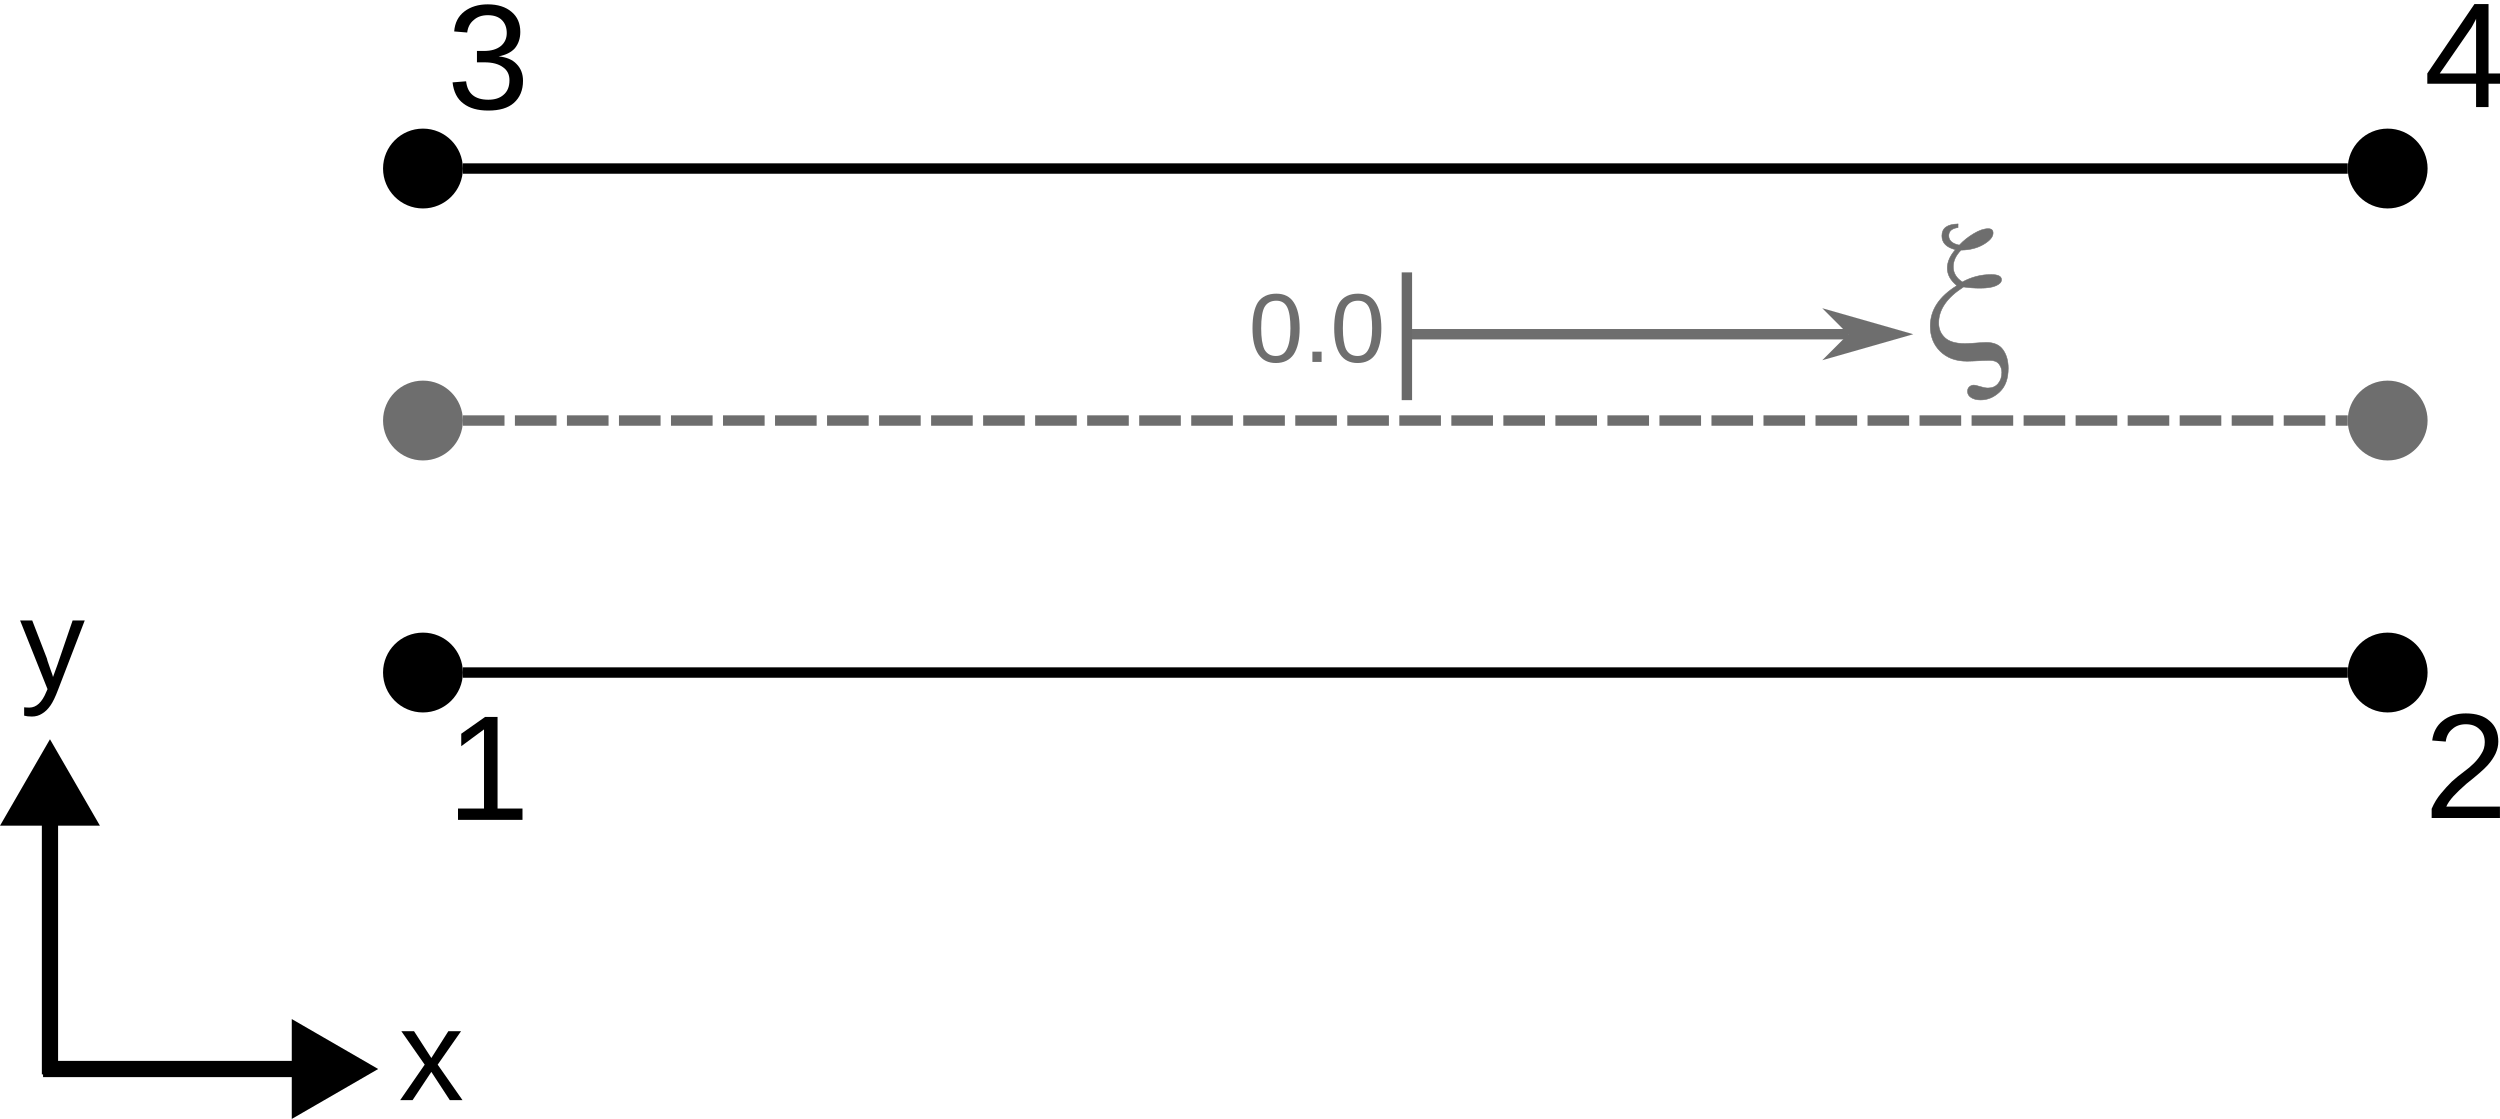
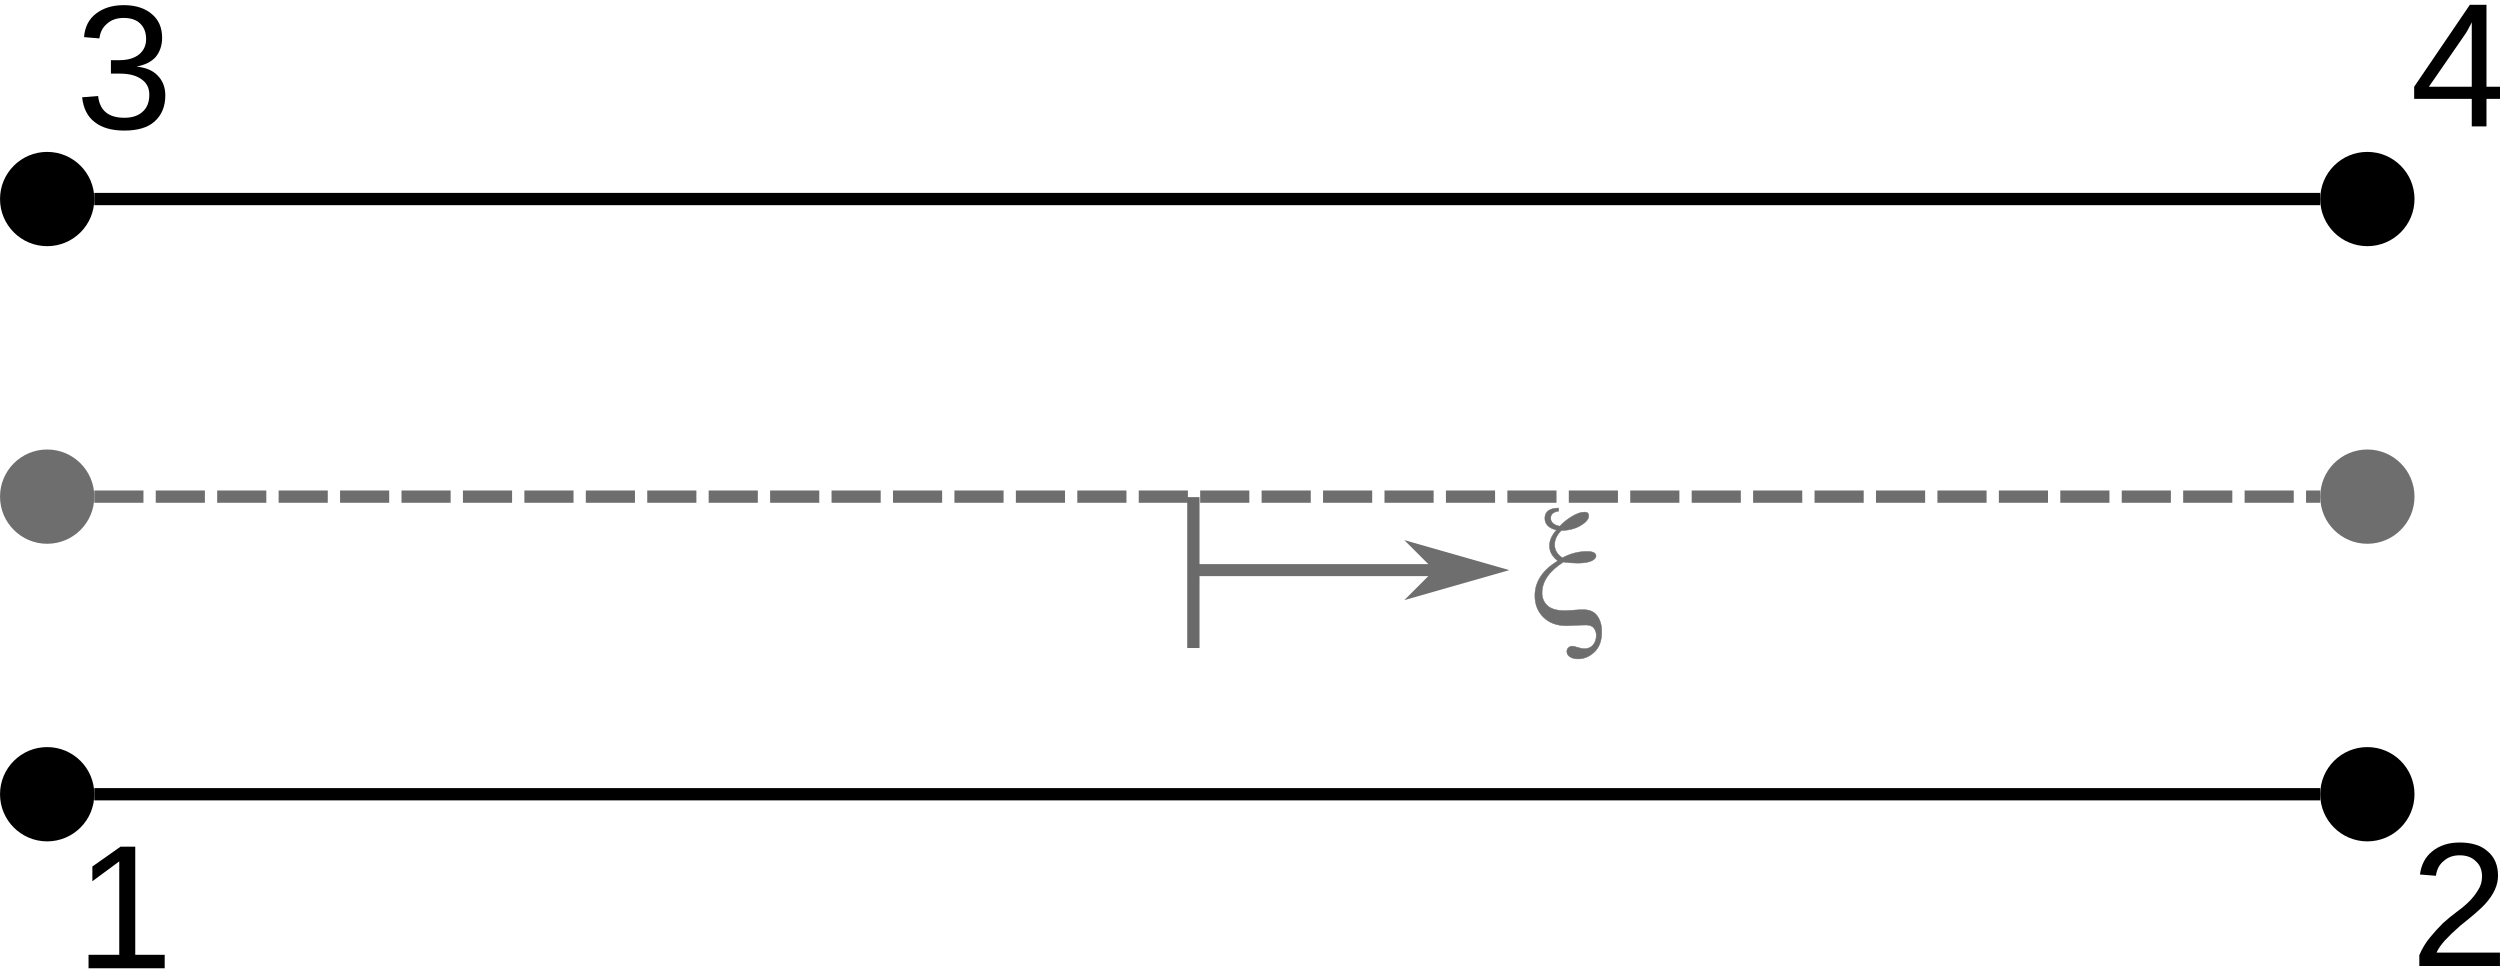
- <svg xmlns="http://www.w3.org/2000/svg" width="72.08mm" height="32.262mm" viewBox="0 0 72.081 32.263" version="1.1" id="svg1" xml:space="preserve">
+ <svg xmlns="http://www.w3.org/2000/svg" width="61.037mm" height="23.642mm" viewBox="0 0 61.038 23.642" version="1.1" id="svg1" xml:space="preserve">
  <defs id="defs1">
    <marker style="overflow:visible" id="DartArrow" refX="0" refY="0" orient="auto-start-reverse" markerWidth="1" markerHeight="1" viewBox="0 0 1 1" preserveAspectRatio="xMidYMid">
      <path style="fill:context-stroke;fill-rule:evenodd;stroke:none" d="M 0,0 5,-5 -12.5,0 5,5 Z" transform="scale(-0.5)" id="path6" />
    </marker>
-     <marker style="overflow:visible" id="Triangle-0" refX="2" refY="0" orient="auto-start-reverse" markerWidth="1" markerHeight="1" viewBox="0 0 1 1" preserveAspectRatio="xMidYMid" markerUnits="strokeWidth">
-       <path transform="scale(0.5)" style="fill:context-stroke;fill-rule:evenodd;stroke:context-stroke;stroke-width:1pt" d="M 5.77,0 -2.88,5 V -5 Z" id="path135-2" />
-     </marker>
-     <marker style="overflow:visible" id="Triangle-0-0" refX="2" refY="0" orient="auto-start-reverse" markerWidth="1" markerHeight="1" viewBox="0 0 1 1" preserveAspectRatio="xMidYMid" markerUnits="strokeWidth">
-       <path transform="scale(0.5)" style="fill:context-stroke;fill-rule:evenodd;stroke:context-stroke;stroke-width:1pt" d="M 5.77,0 -2.88,5 V -5 Z" id="path135-2-8" />
-     </marker>
  </defs>
-   <g id="layer1" transform="translate(-61.39723,-137.1247)">
+   <g id="layer1" transform="translate(-72.44044,-137.1247)">
    <g id="g5" transform="translate(2.02787,1.627906)">
      <ellipse style="fill:#000000;fill-opacity:1;stroke:#156082;stroke-width:0;stroke-dasharray:none" id="path1" cx="71.564" cy="154.888" rx="1.151" ry="1.151" />
      <ellipse style="fill:#000000;fill-opacity:1;stroke:#156082;stroke-width:0;stroke-dasharray:none" id="path1-9-3" cx="128.212" cy="154.888" rx="1.151" ry="1.151" />
      <text xml:space="preserve" style="font-size:4.312px;font-family:Arial;-inkscape-font-specification:'Arial, Normal';fill:#000000;fill-opacity:1;stroke:#6e6e6e;stroke-width:0;stroke-dasharray:none;stroke-dashoffset:0;stroke-opacity:1" x="72.246" y="159.139" id="text5">
        <tspan id="tspan5" style="stroke:#6e6e6e;stroke-width:0;stroke-dasharray:none;stroke-dashoffset:0;stroke-opacity:1" x="72.246" y="159.139">1</tspan>
      </text>
      <text xml:space="preserve" style="font-style:normal;font-variant:normal;font-weight:normal;font-stretch:normal;font-size:4.312px;font-family:Arial;-inkscape-font-specification:'Arial, Normal';font-variant-ligatures:normal;font-variant-caps:normal;font-variant-numeric:normal;font-variant-east-asian:normal;fill:#000000;fill-opacity:1;stroke:#6e6e6e;stroke-width:0;stroke-dasharray:none;stroke-dashoffset:0;stroke-opacity:1" x="129.261" y="159.084" id="text5-8-5">
        <tspan id="tspan7" x="129.261" y="159.084">2</tspan>
      </text>
    </g>
    <ellipse style="fill:#000000;fill-opacity:1;stroke:#156082;stroke-width:0;stroke-dasharray:none" id="path1-1" cx="73.592" cy="141.984" rx="1.151" ry="1.151" />
    <ellipse style="fill:#000000;fill-opacity:1;stroke:#156082;stroke-width:0;stroke-dasharray:none" id="path1-9-3-0" cx="130.24" cy="141.984" rx="1.151" ry="1.151" />
    <text xml:space="preserve" style="font-style:normal;font-variant:normal;font-weight:normal;font-stretch:normal;font-size:4.312px;font-family:Arial;-inkscape-font-specification:'Arial, Normal';font-variant-ligatures:normal;font-variant-caps:normal;font-variant-numeric:normal;font-variant-east-asian:normal;fill:#000000;fill-opacity:1;stroke:#6e6e6e;stroke-width:0;stroke-dasharray:none;stroke-dashoffset:0;stroke-opacity:1" x="74.274" y="140.266" id="text5-6">
      <tspan id="tspan9" x="74.274" y="140.266">3</tspan>
    </text>
    <text xml:space="preserve" style="font-style:normal;font-variant:normal;font-weight:normal;font-stretch:normal;font-size:4.312px;font-family:Arial;-inkscape-font-specification:'Arial, Normal';font-variant-ligatures:normal;font-variant-caps:normal;font-variant-numeric:normal;font-variant-east-asian:normal;fill:#000000;fill-opacity:1;stroke:#6e6e6e;stroke-width:0;stroke-dasharray:none;stroke-dashoffset:0;stroke-opacity:1" x="131.288" y="140.211" id="text5-8-5-9">
      <tspan id="tspan7-6" x="131.288" y="140.211">4</tspan>
    </text>
    <path style="fill:#6e6e6e;fill-opacity:1;stroke:#000000;stroke-width:0.3;stroke-dasharray:none;stroke-dashoffset:0;stroke-opacity:1" d="M 74.743,141.984 H 129.088" id="path9" />
    <text xml:space="preserve" style="font-size:4.312px;font-family:Arial;-inkscape-font-specification:'Arial, Normal';fill:#6e6e6e;stroke:#6e6e6e;stroke-width:0.3;stroke-opacity:1" x="102.324" y="138.744" id="text2">
      <tspan style="stroke-width:0.3" x="102.324" y="138.744" id="tspan3" />
    </text>
    <g id="mid_line">
      <ellipse style="fill:#6e6e6e;fill-opacity:1;stroke:#156082;stroke-width:0;stroke-dasharray:none" id="path1-1-8" cx="73.592" cy="149.25" rx="1.151" ry="1.151" />
      <ellipse style="fill:#6e6e6e;fill-opacity:1;stroke:#156082;stroke-width:0;stroke-dasharray:none" id="path1-9-3-0-2" cx="130.24" cy="149.25" rx="1.151" ry="1.151" />
      <path style="fill:#6e6e6e;fill-opacity:1;stroke:#6e6e6e;stroke-width:0.3;stroke-dasharray:1.2, 0.3;stroke-dashoffset:0;stroke-opacity:1" d="M 74.743,149.25 H 129.088" id="path5" />
      <path style="fill:#6e6e6e;fill-opacity:1;stroke:#000000;stroke-width:0.3;stroke-dasharray:none;stroke-dashoffset:0;stroke-opacity:1" d="M 74.743,156.516 H 129.088" id="path8" />
    </g>
-     <g id="g11" transform="translate(0,0.09043921)">
-       <path d="m 117.852,143.491 v 0.104 q -0.267,0.038 -0.267,0.234 0,0.213 0.305,0.273 0.174,-0.188 0.412,-0.33 0.237,-0.144 0.422,-0.144 0.139,0 0.139,0.125 0,0.166 -0.273,0.327 -0.273,0.161 -0.651,0.166 -0.224,0.226 -0.224,0.48 0,0.267 0.262,0.439 0.393,-0.215 0.829,-0.215 0.3,0 0.3,0.15 0,0.101 -0.158,0.172 -0.158,0.071 -0.455,0.071 -0.248,0 -0.482,-0.035 -0.717,0.458 -0.717,1.039 0,0.256 0.18,0.425 0.18,0.169 0.583,0.169 0.071,0 0.191,-0.008 0.313,-0.025 0.422,-0.025 0.33,0 0.48,0.213 0.15,0.213 0.15,0.532 0,0.447 -0.245,0.679 -0.245,0.234 -0.553,0.234 -0.164,0 -0.27,-0.068 -0.106,-0.065 -0.106,-0.18 0,-0.082 0.054,-0.131 0.057,-0.049 0.128,-0.049 0.049,0 0.139,0.03 0.169,0.054 0.27,0.054 0.185,0 0.292,-0.128 0.106,-0.128 0.106,-0.322 0,-0.136 -0.082,-0.243 -0.082,-0.104 -0.267,-0.104 -0.082,0 -0.196,0.005 -0.341,0.019 -0.455,0.019 -0.485,0 -0.774,-0.283 -0.289,-0.283 -0.289,-0.728 0,-0.698 0.769,-1.169 -0.278,-0.221 -0.278,-0.504 0,-0.267 0.234,-0.532 -0.39,-0.098 -0.39,-0.398 0,-0.335 0.466,-0.343 z" id="path1-2" style="fill:#6e6e6e;fill-opacity:1;stroke:#6e6e6e;stroke-width:0.015;stroke-opacity:1" />
-       <g id="g10" transform="translate(0.0452196,-0.678294)">
-         <path style="fill:#6e6e6e;stroke:#6e6e6e;stroke-width:0.3;stroke-opacity:1;marker-end:url(#DartArrow)" d="m 101.916,147.349 h 12.726" id="path2" />
-         <text xml:space="preserve" style="font-size:2.825px;font-family:Arial;-inkscape-font-specification:'Arial, Normal';fill:#6e6e6e;fill-opacity:1;stroke:#6e6e6e;stroke-width:0;stroke-dasharray:none;stroke-opacity:1" x="97.354" y="148.147" id="text8">
-           <tspan id="tspan8" style="font-weight:normal;stroke-width:0;stroke-dasharray:none" x="97.354" y="148.147">0.0</tspan>
-         </text>
-         <path style="fill:#6e6e6e;fill-opacity:1;stroke:#6a6a6a;stroke-width:0.3;stroke-dasharray:none;stroke-opacity:1" d="m 101.916,149.25 v -1.901 -1.783" id="path10" />
-       </g>
-     </g>
-     <g id="g7" transform="matrix(0.532426,0,0,0.532426,53.07907,47.77214)">
-       <path style="fill:none;stroke:#000000;stroke-width:0.879;stroke-dasharray:none;stroke-opacity:1;marker-start:url(#Triangle-0)" d="M 34.739,225.712 H 17.954" id="path4-89" />
-       <path style="fill:none;stroke:#000000;stroke-width:0.879;stroke-dasharray:none;stroke-opacity:1;marker-start:url(#Triangle-0-0)" d="m 18.328,209.218 v 16.785" id="path4-89-7" />
-       <text xml:space="preserve" style="font-style:normal;font-variant:normal;font-weight:normal;font-stretch:normal;font-size:7.056px;font-family:Arial;-inkscape-font-specification:'Arial, Normal';font-variant-ligatures:normal;font-variant-caps:normal;font-variant-numeric:normal;font-variant-east-asian:normal;fill:#000000;stroke:#000000;stroke-width:0;stroke-dasharray:none;stroke-opacity:1" x="16.695" y="205.156" id="text5-4">
-         <tspan id="tspan6" x="16.695" y="205.156">y</tspan>
-       </text>
-       <text xml:space="preserve" style="font-style:normal;font-variant:normal;font-weight:normal;font-stretch:normal;font-size:7.056px;font-family:Arial;-inkscape-font-specification:'Arial, Normal';font-variant-ligatures:normal;font-variant-caps:normal;font-variant-numeric:normal;font-variant-east-asian:normal;fill:#000000;stroke:#000000;stroke-width:0;stroke-dasharray:none;stroke-opacity:1" x="37.213" y="227.398" id="text5-4-2">
-         <tspan id="tspan7-3" x="37.213" y="227.398">x</tspan>
-       </text>
-     </g>
+     <path d="m 110.495,149.529 v 0.075 q -0.194,0.028 -0.194,0.17 0,0.154 0.222,0.198 0.127,-0.137 0.299,-0.24 0.172,-0.105 0.307,-0.105 0.101,0 0.101,0.091 0,0.121 -0.198,0.238 -0.198,0.117 -0.473,0.121 -0.162,0.164 -0.162,0.348 0,0.194 0.19,0.319 0.285,-0.156 0.602,-0.156 0.218,0 0.218,0.109 0,0.073 -0.115,0.125 -0.115,0.051 -0.331,0.051 -0.18,0 -0.35,-0.026 -0.521,0.333 -0.521,0.754 0,0.186 0.131,0.309 0.131,0.123 0.424,0.123 0.051,0 0.139,-0.006 0.228,-0.018 0.307,-0.018 0.24,0 0.348,0.154 0.109,0.154 0.109,0.386 0,0.325 -0.178,0.493 -0.178,0.17 -0.402,0.17 -0.119,0 -0.196,-0.05 -0.077,-0.048 -0.077,-0.131 0,-0.059 0.04,-0.095 0.042,-0.036 0.093,-0.036 0.036,0 0.101,0.022 0.123,0.04 0.196,0.04 0.135,0 0.212,-0.093 0.077,-0.093 0.077,-0.234 0,-0.099 -0.059,-0.176 -0.059,-0.075 -0.194,-0.075 -0.059,0 -0.143,0.004 -0.247,0.014 -0.331,0.014 -0.352,0 -0.562,-0.206 -0.21,-0.206 -0.21,-0.529 0,-0.507 0.558,-0.849 -0.202,-0.16 -0.202,-0.366 0,-0.194 0.17,-0.386 -0.283,-0.071 -0.283,-0.289 0,-0.244 0.339,-0.249 z" id="path1-2" style="fill:#6e6e6e;fill-opacity:1;stroke:#6e6e6e;stroke-width:0.011;stroke-opacity:1" />
+     <path style="fill:#6e6e6e;stroke:#6e6e6e;stroke-width:0.293;stroke-dasharray:none;stroke-opacity:1;marker-end:url(#DartArrow)" d="m 101.577,151.044 h 5.882" id="path2" />
+     <path style="fill:#6e6e6e;fill-opacity:1;stroke:#6a6a6a;stroke-width:0.3;stroke-dasharray:none;stroke-opacity:1" d="m 101.577,152.946 v -1.901 -1.783" id="path10" />
  </g>
</svg>
